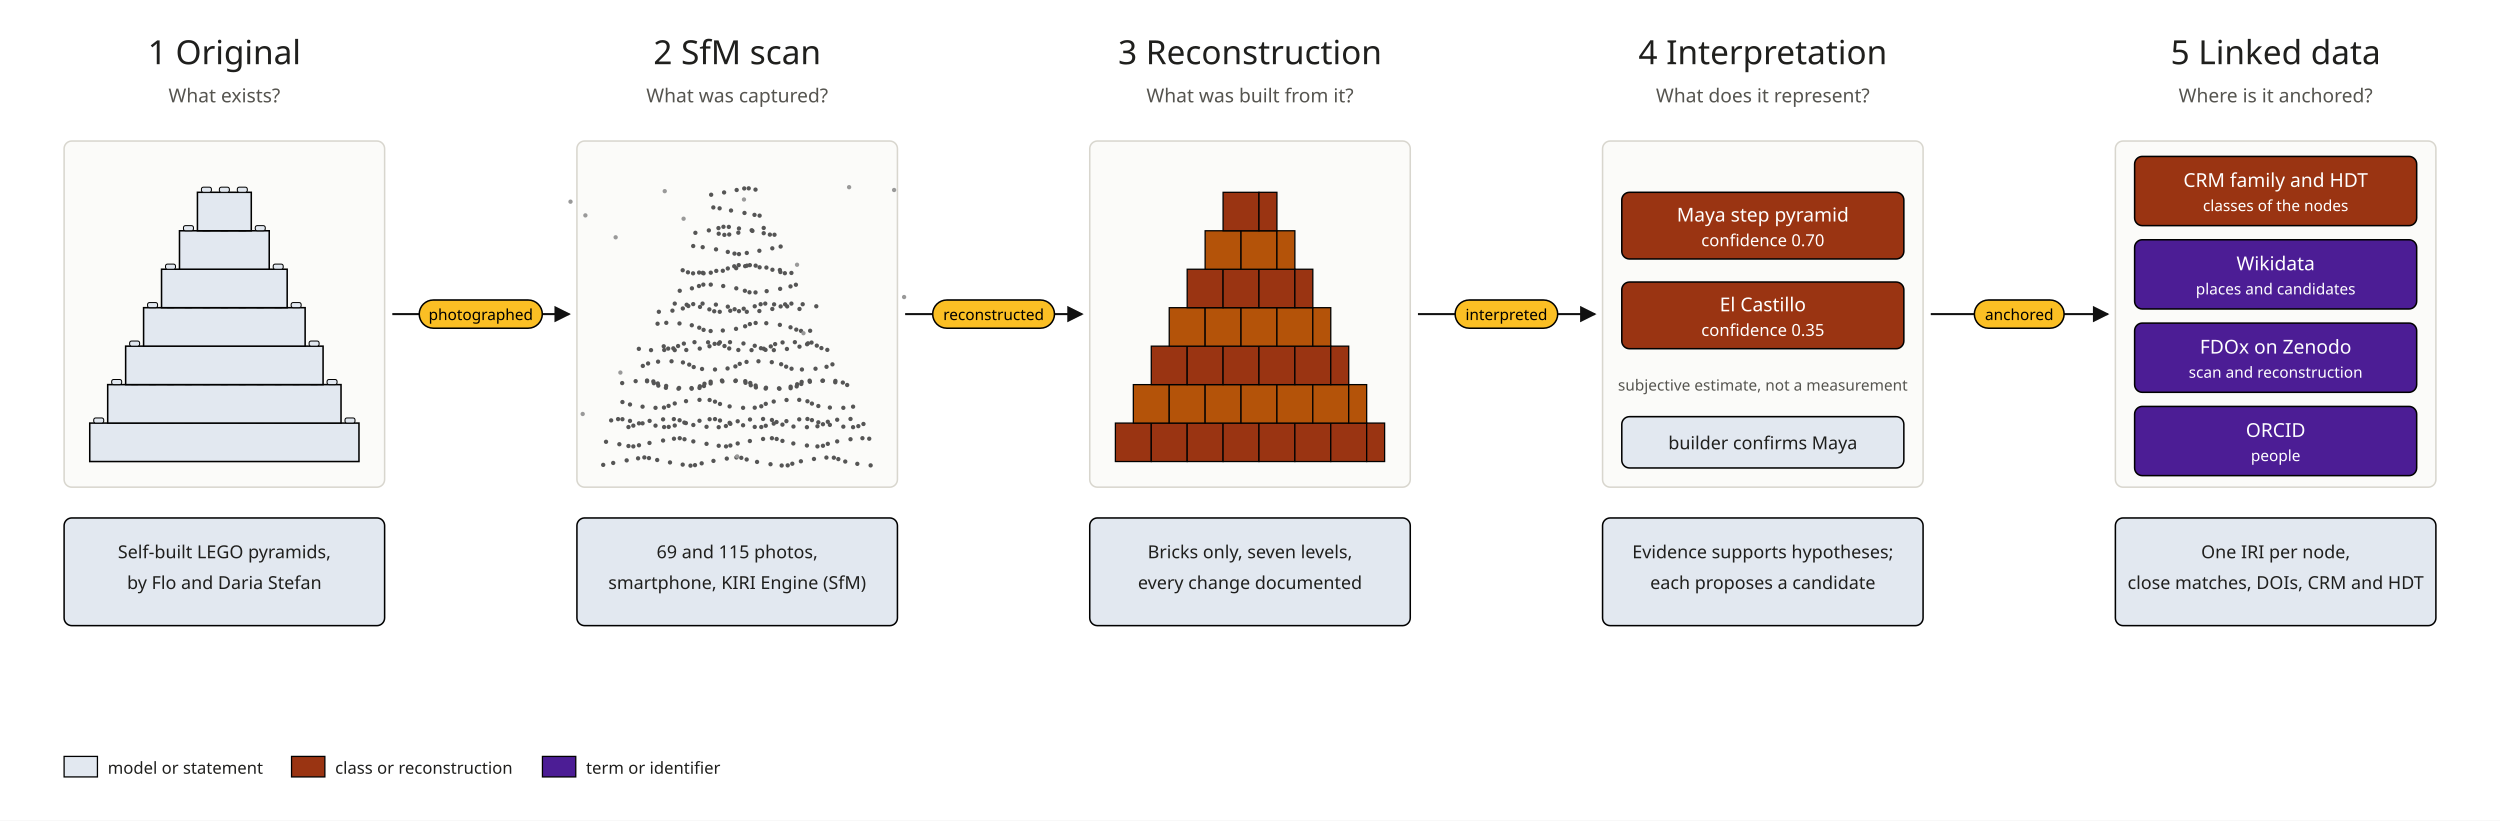
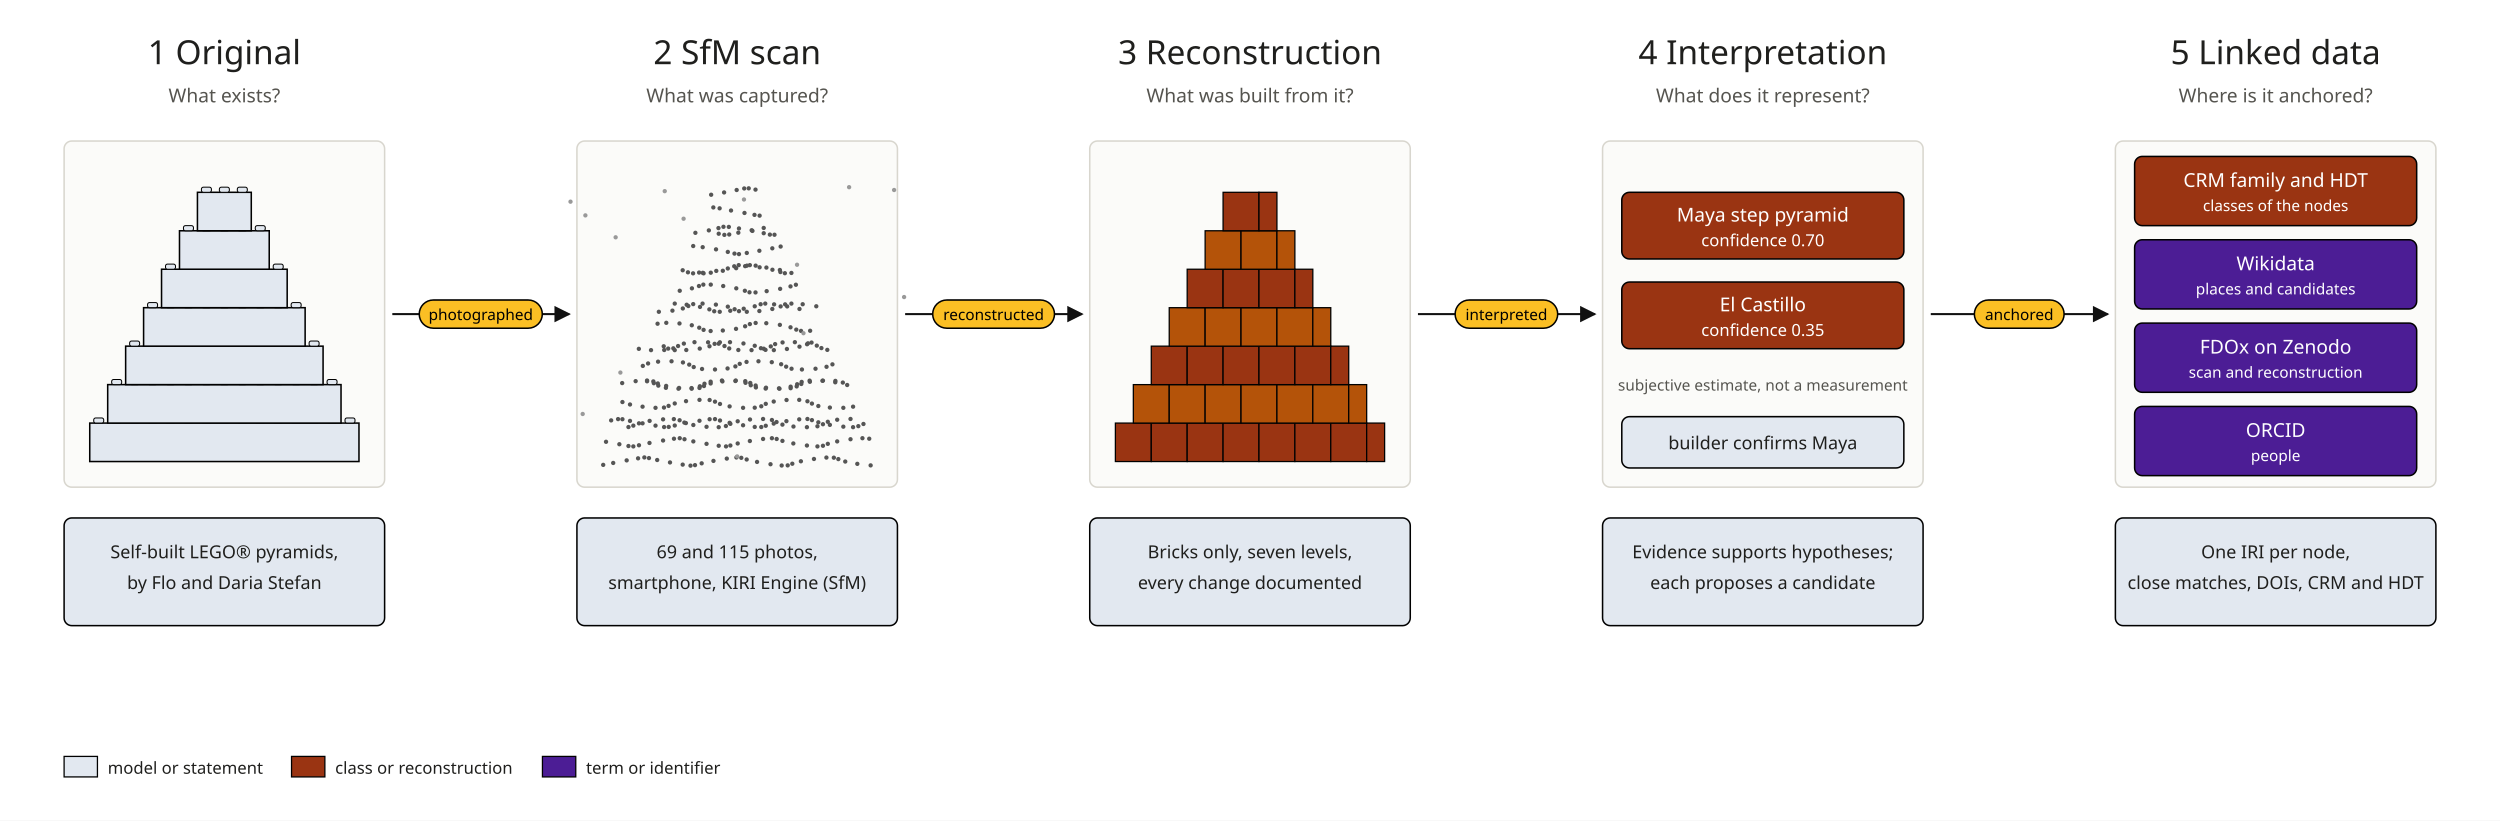
<svg xmlns="http://www.w3.org/2000/svg" width="1950" height="640" viewBox="0 0 1950 640" font-family="Fira Sans">
  <rect width="1950" height="640" fill="#ffffff" />
  <defs>
    <marker id="a" viewBox="0 0 10 10" refX="9" refY="5" markerWidth="8" markerHeight="8" orient="auto">
      <path d="M0 0L10 5L0 10Z" fill="#111" />
    </marker>
    <marker id="d" viewBox="0 0 10 10" refX="5" refY="5" markerWidth="6" markerHeight="6">
      <circle cx="5" cy="5" r="4" fill="#111" />
    </marker>
  </defs>
  <text x="175.0" y="40.0" text-anchor="middle" dominant-baseline="central" font-size="26" font-weight="500" fill="#1f1f1d">1 Original</text>
  <text x="175.0" y="74.0" text-anchor="middle" dominant-baseline="central" font-size="15" fill="#55544f">What exists?</text>
  <text x="575.0" y="40.0" text-anchor="middle" dominant-baseline="central" font-size="26" font-weight="500" fill="#1f1f1d">2 SfM scan</text>
  <text x="575.0" y="74.0" text-anchor="middle" dominant-baseline="central" font-size="15" fill="#55544f">What was captured?</text>
  <text x="975.0" y="40.0" text-anchor="middle" dominant-baseline="central" font-size="26" font-weight="500" fill="#1f1f1d">3 Reconstruction</text>
  <text x="975.0" y="74.0" text-anchor="middle" dominant-baseline="central" font-size="15" fill="#55544f">What was built from it?</text>
  <text x="1375.0" y="40.0" text-anchor="middle" dominant-baseline="central" font-size="26" font-weight="500" fill="#1f1f1d">4 Interpretation</text>
  <text x="1375.0" y="74.0" text-anchor="middle" dominant-baseline="central" font-size="15" fill="#55544f">What does it represent?</text>
  <text x="1775.0" y="40.0" text-anchor="middle" dominant-baseline="central" font-size="26" font-weight="500" fill="#1f1f1d">5 Linked data</text>
  <text x="1775.0" y="74.0" text-anchor="middle" dominant-baseline="central" font-size="15" fill="#55544f">Where is it anchored?</text>
  <rect x="50.0" y="110.0" width="250.0" height="270.0" rx="6" fill="#fbfbf9" stroke="#d8d6ce" stroke-width="1.2" />
  <rect x="450.0" y="110.0" width="250.0" height="270.0" rx="6" fill="#fbfbf9" stroke="#d8d6ce" stroke-width="1.2" />
  <rect x="850.0" y="110.0" width="250.0" height="270.0" rx="6" fill="#fbfbf9" stroke="#d8d6ce" stroke-width="1.2" />
  <rect x="1250.0" y="110.0" width="250.0" height="270.0" rx="6" fill="#fbfbf9" stroke="#d8d6ce" stroke-width="1.2" />
  <rect x="1650.0" y="110.0" width="250.0" height="270.0" rx="6" fill="#fbfbf9" stroke="#d8d6ce" stroke-width="1.2" />
  <rect x="70.0" y="330.0" width="210.0" height="30.0" fill="#e2e8f0" stroke="#000" stroke-width="1.2" />
  <rect x="73.1" y="326.0" width="7.8" height="4" rx="1.5" fill="#e2e8f0" stroke="#000" stroke-width="0.8" />
  <rect x="87.1" y="326.0" width="7.8" height="4" rx="1.5" fill="#e2e8f0" stroke="#000" stroke-width="0.8" />
  <rect x="101.1" y="326.0" width="7.8" height="4" rx="1.5" fill="#e2e8f0" stroke="#000" stroke-width="0.8" />
  <rect x="115.1" y="326.0" width="7.8" height="4" rx="1.5" fill="#e2e8f0" stroke="#000" stroke-width="0.8" />
  <rect x="129.1" y="326.0" width="7.8" height="4" rx="1.5" fill="#e2e8f0" stroke="#000" stroke-width="0.8" />
  <rect x="143.1" y="326.0" width="7.8" height="4" rx="1.5" fill="#e2e8f0" stroke="#000" stroke-width="0.8" />
  <rect x="157.1" y="326.0" width="7.8" height="4" rx="1.5" fill="#e2e8f0" stroke="#000" stroke-width="0.8" />
  <rect x="171.1" y="326.0" width="7.8" height="4" rx="1.5" fill="#e2e8f0" stroke="#000" stroke-width="0.8" />
  <rect x="185.1" y="326.0" width="7.8" height="4" rx="1.5" fill="#e2e8f0" stroke="#000" stroke-width="0.8" />
  <rect x="199.1" y="326.0" width="7.8" height="4" rx="1.5" fill="#e2e8f0" stroke="#000" stroke-width="0.8" />
  <rect x="213.1" y="326.0" width="7.8" height="4" rx="1.5" fill="#e2e8f0" stroke="#000" stroke-width="0.8" />
  <rect x="227.1" y="326.0" width="7.8" height="4" rx="1.5" fill="#e2e8f0" stroke="#000" stroke-width="0.8" />
  <rect x="241.1" y="326.0" width="7.8" height="4" rx="1.5" fill="#e2e8f0" stroke="#000" stroke-width="0.8" />
  <rect x="255.1" y="326.0" width="7.8" height="4" rx="1.5" fill="#e2e8f0" stroke="#000" stroke-width="0.8" />
  <rect x="269.1" y="326.0" width="7.8" height="4" rx="1.5" fill="#e2e8f0" stroke="#000" stroke-width="0.8" />
  <rect x="84.0" y="300.0" width="182.0" height="30.0" fill="#e2e8f0" stroke="#000" stroke-width="1.2" />
  <rect x="87.1" y="296.0" width="7.8" height="4" rx="1.5" fill="#e2e8f0" stroke="#000" stroke-width="0.8" />
  <rect x="101.1" y="296.0" width="7.8" height="4" rx="1.5" fill="#e2e8f0" stroke="#000" stroke-width="0.8" />
  <rect x="115.1" y="296.0" width="7.8" height="4" rx="1.5" fill="#e2e8f0" stroke="#000" stroke-width="0.8" />
  <rect x="129.1" y="296.0" width="7.8" height="4" rx="1.5" fill="#e2e8f0" stroke="#000" stroke-width="0.8" />
  <rect x="143.1" y="296.0" width="7.8" height="4" rx="1.5" fill="#e2e8f0" stroke="#000" stroke-width="0.8" />
  <rect x="157.1" y="296.0" width="7.8" height="4" rx="1.5" fill="#e2e8f0" stroke="#000" stroke-width="0.8" />
  <rect x="171.1" y="296.0" width="7.8" height="4" rx="1.5" fill="#e2e8f0" stroke="#000" stroke-width="0.8" />
  <rect x="185.1" y="296.0" width="7.8" height="4" rx="1.5" fill="#e2e8f0" stroke="#000" stroke-width="0.8" />
  <rect x="199.1" y="296.0" width="7.8" height="4" rx="1.5" fill="#e2e8f0" stroke="#000" stroke-width="0.8" />
  <rect x="213.1" y="296.0" width="7.8" height="4" rx="1.5" fill="#e2e8f0" stroke="#000" stroke-width="0.8" />
  <rect x="227.1" y="296.0" width="7.8" height="4" rx="1.5" fill="#e2e8f0" stroke="#000" stroke-width="0.8" />
  <rect x="241.1" y="296.0" width="7.8" height="4" rx="1.5" fill="#e2e8f0" stroke="#000" stroke-width="0.8" />
  <rect x="255.1" y="296.0" width="7.8" height="4" rx="1.5" fill="#e2e8f0" stroke="#000" stroke-width="0.8" />
  <rect x="98.0" y="270.0" width="154.0" height="30.0" fill="#e2e8f0" stroke="#000" stroke-width="1.2" />
  <rect x="101.1" y="266.0" width="7.8" height="4" rx="1.5" fill="#e2e8f0" stroke="#000" stroke-width="0.8" />
  <rect x="115.1" y="266.0" width="7.8" height="4" rx="1.5" fill="#e2e8f0" stroke="#000" stroke-width="0.8" />
  <rect x="129.1" y="266.0" width="7.8" height="4" rx="1.5" fill="#e2e8f0" stroke="#000" stroke-width="0.8" />
  <rect x="143.1" y="266.0" width="7.8" height="4" rx="1.5" fill="#e2e8f0" stroke="#000" stroke-width="0.8" />
  <rect x="157.1" y="266.0" width="7.8" height="4" rx="1.5" fill="#e2e8f0" stroke="#000" stroke-width="0.8" />
  <rect x="171.1" y="266.0" width="7.8" height="4" rx="1.5" fill="#e2e8f0" stroke="#000" stroke-width="0.8" />
  <rect x="185.1" y="266.0" width="7.8" height="4" rx="1.5" fill="#e2e8f0" stroke="#000" stroke-width="0.8" />
  <rect x="199.1" y="266.0" width="7.8" height="4" rx="1.5" fill="#e2e8f0" stroke="#000" stroke-width="0.8" />
  <rect x="213.1" y="266.0" width="7.8" height="4" rx="1.5" fill="#e2e8f0" stroke="#000" stroke-width="0.8" />
  <rect x="227.1" y="266.0" width="7.8" height="4" rx="1.5" fill="#e2e8f0" stroke="#000" stroke-width="0.8" />
  <rect x="241.1" y="266.0" width="7.8" height="4" rx="1.5" fill="#e2e8f0" stroke="#000" stroke-width="0.8" />
  <rect x="112.0" y="240.0" width="126.0" height="30.0" fill="#e2e8f0" stroke="#000" stroke-width="1.2" />
  <rect x="115.1" y="236.0" width="7.8" height="4" rx="1.5" fill="#e2e8f0" stroke="#000" stroke-width="0.8" />
  <rect x="129.1" y="236.0" width="7.8" height="4" rx="1.5" fill="#e2e8f0" stroke="#000" stroke-width="0.8" />
  <rect x="143.1" y="236.0" width="7.8" height="4" rx="1.5" fill="#e2e8f0" stroke="#000" stroke-width="0.8" />
  <rect x="157.1" y="236.0" width="7.8" height="4" rx="1.5" fill="#e2e8f0" stroke="#000" stroke-width="0.8" />
  <rect x="171.1" y="236.0" width="7.8" height="4" rx="1.5" fill="#e2e8f0" stroke="#000" stroke-width="0.8" />
  <rect x="185.1" y="236.0" width="7.8" height="4" rx="1.5" fill="#e2e8f0" stroke="#000" stroke-width="0.8" />
  <rect x="199.1" y="236.0" width="7.8" height="4" rx="1.5" fill="#e2e8f0" stroke="#000" stroke-width="0.8" />
  <rect x="213.1" y="236.0" width="7.8" height="4" rx="1.5" fill="#e2e8f0" stroke="#000" stroke-width="0.8" />
  <rect x="227.1" y="236.0" width="7.8" height="4" rx="1.5" fill="#e2e8f0" stroke="#000" stroke-width="0.8" />
  <rect x="126.0" y="210.0" width="98.0" height="30.0" fill="#e2e8f0" stroke="#000" stroke-width="1.2" />
  <rect x="129.1" y="206.0" width="7.8" height="4" rx="1.5" fill="#e2e8f0" stroke="#000" stroke-width="0.8" />
  <rect x="143.1" y="206.0" width="7.8" height="4" rx="1.5" fill="#e2e8f0" stroke="#000" stroke-width="0.8" />
  <rect x="157.1" y="206.0" width="7.8" height="4" rx="1.5" fill="#e2e8f0" stroke="#000" stroke-width="0.8" />
  <rect x="171.1" y="206.0" width="7.8" height="4" rx="1.5" fill="#e2e8f0" stroke="#000" stroke-width="0.8" />
  <rect x="185.1" y="206.0" width="7.8" height="4" rx="1.5" fill="#e2e8f0" stroke="#000" stroke-width="0.8" />
  <rect x="199.1" y="206.0" width="7.8" height="4" rx="1.5" fill="#e2e8f0" stroke="#000" stroke-width="0.8" />
  <rect x="213.1" y="206.0" width="7.8" height="4" rx="1.5" fill="#e2e8f0" stroke="#000" stroke-width="0.8" />
  <rect x="140.0" y="180.0" width="70.0" height="30.0" fill="#e2e8f0" stroke="#000" stroke-width="1.2" />
  <rect x="143.1" y="176.0" width="7.8" height="4" rx="1.5" fill="#e2e8f0" stroke="#000" stroke-width="0.8" />
  <rect x="157.1" y="176.0" width="7.8" height="4" rx="1.5" fill="#e2e8f0" stroke="#000" stroke-width="0.8" />
  <rect x="171.1" y="176.0" width="7.8" height="4" rx="1.5" fill="#e2e8f0" stroke="#000" stroke-width="0.8" />
  <rect x="185.1" y="176.0" width="7.8" height="4" rx="1.5" fill="#e2e8f0" stroke="#000" stroke-width="0.8" />
  <rect x="199.1" y="176.0" width="7.8" height="4" rx="1.5" fill="#e2e8f0" stroke="#000" stroke-width="0.8" />
  <rect x="154.0" y="150.0" width="42.0" height="30.0" fill="#e2e8f0" stroke="#000" stroke-width="1.2" />
  <rect x="157.1" y="146.0" width="7.8" height="4" rx="1.5" fill="#e2e8f0" stroke="#000" stroke-width="0.8" />
  <rect x="171.1" y="146.0" width="7.8" height="4" rx="1.5" fill="#e2e8f0" stroke="#000" stroke-width="0.8" />
  <rect x="185.1" y="146.0" width="7.8" height="4" rx="1.5" fill="#e2e8f0" stroke="#000" stroke-width="0.8" />
  <circle cx="476.7" cy="327.9" r="1.7" fill="#555" />
  <circle cx="472.7" cy="344.6" r="1.7" fill="#555" />
  <circle cx="470.5" cy="362.6" r="1.7" fill="#555" />
  <circle cx="482.1" cy="326.9" r="1.7" fill="#555" />
  <circle cx="483.1" cy="346.5" r="1.7" fill="#555" />
  <circle cx="478.3" cy="361.1" r="1.7" fill="#555" />
  <circle cx="485.5" cy="327.0" r="1.7" fill="#555" />
  <circle cx="490.2" cy="347.9" r="1.7" fill="#555" />
  <circle cx="488.8" cy="359.1" r="1.7" fill="#555" />
  <circle cx="491.4" cy="328.3" r="1.7" fill="#555" />
  <circle cx="494.0" cy="348.2" r="1.7" fill="#555" />
  <circle cx="497.7" cy="357.5" r="1.7" fill="#555" />
  <circle cx="501.2" cy="330.2" r="1.7" fill="#555" />
  <circle cx="498.4" cy="347.3" r="1.7" fill="#555" />
  <circle cx="502.6" cy="356.8" r="1.7" fill="#555" />
  <circle cx="511.3" cy="332.0" r="1.7" fill="#555" />
  <circle cx="506.6" cy="345.5" r="1.7" fill="#555" />
  <circle cx="506.2" cy="357.3" r="1.7" fill="#555" />
  <circle cx="518.0" cy="333.1" r="1.7" fill="#555" />
  <circle cx="517.2" cy="343.6" r="1.7" fill="#555" />
  <circle cx="512.6" cy="358.8" r="1.7" fill="#555" />
  <circle cx="521.6" cy="333.0" r="1.7" fill="#555" />
  <circle cx="525.7" cy="342.2" r="1.7" fill="#555" />
  <circle cx="522.6" cy="360.7" r="1.7" fill="#555" />
  <circle cx="526.3" cy="331.9" r="1.7" fill="#555" />
  <circle cx="530.2" cy="341.8" r="1.7" fill="#555" />
  <circle cx="532.5" cy="362.4" r="1.7" fill="#555" />
  <circle cx="535.0" cy="330.0" r="1.7" fill="#555" />
  <circle cx="533.9" cy="342.6" r="1.7" fill="#555" />
  <circle cx="538.6" cy="363.2" r="1.7" fill="#555" />
  <circle cx="545.6" cy="328.2" r="1.7" fill="#555" />
  <circle cx="540.8" cy="344.3" r="1.7" fill="#555" />
  <circle cx="542.1" cy="362.8" r="1.7" fill="#555" />
  <circle cx="553.5" cy="327.0" r="1.7" fill="#555" />
  <circle cx="551.1" cy="346.2" r="1.7" fill="#555" />
  <circle cx="547.3" cy="361.4" r="1.7" fill="#555" />
  <circle cx="557.7" cy="326.9" r="1.7" fill="#555" />
  <circle cx="560.6" cy="347.7" r="1.7" fill="#555" />
  <circle cx="556.5" cy="359.5" r="1.7" fill="#555" />
  <circle cx="561.6" cy="328.0" r="1.7" fill="#555" />
  <circle cx="566.3" cy="348.2" r="1.7" fill="#555" />
  <circle cx="566.9" cy="357.7" r="1.7" fill="#555" />
  <circle cx="569.1" cy="329.8" r="1.7" fill="#555" />
  <circle cx="569.7" cy="347.5" r="1.7" fill="#555" />
  <circle cx="574.4" cy="356.8" r="1.7" fill="#555" />
  <circle cx="579.6" cy="331.7" r="1.7" fill="#555" />
  <circle cx="575.4" cy="345.9" r="1.7" fill="#555" />
  <circle cx="578.2" cy="357.1" r="1.7" fill="#555" />
  <circle cx="588.7" cy="333.0" r="1.7" fill="#555" />
  <circle cx="584.9" cy="344.0" r="1.7" fill="#555" />
  <circle cx="582.4" cy="358.4" r="1.7" fill="#555" />
  <circle cx="593.8" cy="333.1" r="1.7" fill="#555" />
  <circle cx="595.2" cy="342.4" r="1.7" fill="#555" />
  <circle cx="590.5" cy="360.3" r="1.7" fill="#555" />
  <circle cx="597.3" cy="332.1" r="1.7" fill="#555" />
  <circle cx="602.1" cy="341.8" r="1.7" fill="#555" />
  <circle cx="601.0" cy="362.1" r="1.7" fill="#555" />
  <circle cx="603.5" cy="330.4" r="1.7" fill="#555" />
  <circle cx="605.8" cy="342.4" r="1.7" fill="#555" />
  <circle cx="609.7" cy="363.1" r="1.7" fill="#555" />
  <circle cx="613.4" cy="328.5" r="1.7" fill="#555" />
  <circle cx="610.3" cy="343.9" r="1.7" fill="#555" />
  <circle cx="614.4" cy="363.0" r="1.7" fill="#555" />
  <circle cx="623.4" cy="327.1" r="1.7" fill="#555" />
  <circle cx="618.8" cy="345.9" r="1.7" fill="#555" />
  <circle cx="618.0" cy="361.7" r="1.7" fill="#555" />
  <circle cx="629.8" cy="326.8" r="1.7" fill="#555" />
  <circle cx="629.4" cy="347.5" r="1.7" fill="#555" />
  <circle cx="624.7" cy="359.8" r="1.7" fill="#555" />
  <circle cx="633.3" cy="327.7" r="1.7" fill="#555" />
  <circle cx="637.6" cy="348.2" r="1.7" fill="#555" />
  <circle cx="634.9" cy="358.0" r="1.7" fill="#555" />
  <circle cx="638.3" cy="329.4" r="1.7" fill="#555" />
  <circle cx="641.9" cy="347.7" r="1.7" fill="#555" />
  <circle cx="644.6" cy="356.9" r="1.7" fill="#555" />
  <circle cx="647.3" cy="331.4" r="1.7" fill="#555" />
  <circle cx="645.7" cy="346.2" r="1.7" fill="#555" />
  <circle cx="650.4" cy="357.0" r="1.7" fill="#555" />
  <circle cx="657.8" cy="332.8" r="1.7" fill="#555" />
  <circle cx="653.0" cy="344.3" r="1.7" fill="#555" />
  <circle cx="653.9" cy="358.1" r="1.7" fill="#555" />
  <circle cx="665.4" cy="333.2" r="1.7" fill="#555" />
  <circle cx="663.4" cy="342.6" r="1.7" fill="#555" />
  <circle cx="659.3" cy="360.0" r="1.7" fill="#555" />
  <circle cx="669.5" cy="332.4" r="1.7" fill="#555" />
  <circle cx="672.7" cy="341.8" r="1.7" fill="#555" />
  <circle cx="668.7" cy="361.8" r="1.7" fill="#555" />
  <circle cx="673.5" cy="330.7" r="1.7" fill="#555" />
  <circle cx="678.0" cy="342.2" r="1.7" fill="#555" />
  <circle cx="679.1" cy="363.0" r="1.7" fill="#555" />
  <circle cx="485.3" cy="298.8" r="1.7" fill="#555" />
  <circle cx="485.5" cy="313.6" r="1.7" fill="#555" />
  <circle cx="490.2" cy="333.1" r="1.7" fill="#555" />
  <circle cx="495.8" cy="297.3" r="1.7" fill="#555" />
  <circle cx="491.4" cy="315.5" r="1.7" fill="#555" />
  <circle cx="494.0" cy="332.0" r="1.7" fill="#555" />
  <circle cx="504.7" cy="296.8" r="1.7" fill="#555" />
  <circle cx="501.2" cy="317.2" r="1.7" fill="#555" />
  <circle cx="498.4" cy="330.2" r="1.7" fill="#555" />
  <circle cx="509.6" cy="297.5" r="1.7" fill="#555" />
  <circle cx="511.3" cy="318.1" r="1.7" fill="#555" />
  <circle cx="506.7" cy="328.3" r="1.7" fill="#555" />
  <circle cx="513.1" cy="299.1" r="1.7" fill="#555" />
  <circle cx="517.9" cy="317.9" r="1.7" fill="#555" />
  <circle cx="517.2" cy="327.1" r="1.7" fill="#555" />
  <circle cx="519.6" cy="301.0" r="1.7" fill="#555" />
  <circle cx="521.5" cy="316.6" r="1.7" fill="#555" />
  <circle cx="525.6" cy="326.9" r="1.7" fill="#555" />
  <circle cx="529.7" cy="302.6" r="1.7" fill="#555" />
  <circle cx="526.3" cy="314.7" r="1.7" fill="#555" />
  <circle cx="530.1" cy="327.8" r="1.7" fill="#555" />
  <circle cx="539.5" cy="303.2" r="1.7" fill="#555" />
  <circle cx="535.1" cy="312.9" r="1.7" fill="#555" />
  <circle cx="533.8" cy="329.6" r="1.7" fill="#555" />
  <circle cx="545.6" cy="302.6" r="1.7" fill="#555" />
  <circle cx="545.6" cy="311.9" r="1.7" fill="#555" />
  <circle cx="540.8" cy="331.5" r="1.7" fill="#555" />
  <circle cx="549.1" cy="301.1" r="1.7" fill="#555" />
  <circle cx="553.5" cy="312.0" r="1.7" fill="#555" />
  <circle cx="551.1" cy="332.9" r="1.7" fill="#555" />
  <circle cx="554.3" cy="299.1" r="1.7" fill="#555" />
  <circle cx="557.7" cy="313.3" r="1.7" fill="#555" />
  <circle cx="560.6" cy="333.2" r="1.7" fill="#555" />
  <circle cx="563.5" cy="297.5" r="1.7" fill="#555" />
  <circle cx="561.6" cy="315.1" r="1.7" fill="#555" />
  <circle cx="566.2" cy="332.3" r="1.7" fill="#555" />
  <circle cx="573.9" cy="296.8" r="1.7" fill="#555" />
  <circle cx="569.1" cy="317.0" r="1.7" fill="#555" />
  <circle cx="569.7" cy="330.6" r="1.7" fill="#555" />
  <circle cx="581.3" cy="297.3" r="1.7" fill="#555" />
  <circle cx="579.6" cy="318.1" r="1.7" fill="#555" />
  <circle cx="575.4" cy="328.6" r="1.7" fill="#555" />
  <circle cx="585.2" cy="298.7" r="1.7" fill="#555" />
  <circle cx="588.7" cy="318.0" r="1.7" fill="#555" />
  <circle cx="585.0" cy="327.2" r="1.7" fill="#555" />
  <circle cx="589.4" cy="300.7" r="1.7" fill="#555" />
  <circle cx="593.8" cy="316.9" r="1.7" fill="#555" />
  <circle cx="595.2" cy="326.8" r="1.7" fill="#555" />
  <circle cx="597.5" cy="302.4" r="1.7" fill="#555" />
  <circle cx="597.3" cy="315.0" r="1.7" fill="#555" />
  <circle cx="602.1" cy="327.6" r="1.7" fill="#555" />
  <circle cx="608.0" cy="303.2" r="1.7" fill="#555" />
  <circle cx="603.5" cy="313.2" r="1.7" fill="#555" />
  <circle cx="605.7" cy="329.2" r="1.7" fill="#555" />
  <circle cx="616.7" cy="302.8" r="1.7" fill="#555" />
  <circle cx="613.5" cy="312.0" r="1.7" fill="#555" />
  <circle cx="610.3" cy="331.2" r="1.7" fill="#555" />
  <circle cx="621.4" cy="301.4" r="1.7" fill="#555" />
  <circle cx="623.4" cy="311.9" r="1.7" fill="#555" />
  <circle cx="618.9" cy="332.7" r="1.7" fill="#555" />
  <circle cx="625.0" cy="299.5" r="1.7" fill="#555" />
  <circle cx="629.8" cy="313.0" r="1.7" fill="#555" />
  <circle cx="629.4" cy="333.2" r="1.7" fill="#555" />
  <circle cx="631.7" cy="297.8" r="1.7" fill="#555" />
  <circle cx="633.3" cy="314.8" r="1.7" fill="#555" />
  <circle cx="637.6" cy="332.5" r="1.7" fill="#555" />
  <circle cx="641.9" cy="296.9" r="1.7" fill="#555" />
  <circle cx="638.3" cy="316.7" r="1.7" fill="#555" />
  <circle cx="641.9" cy="330.9" r="1.7" fill="#555" />
  <circle cx="651.6" cy="297.1" r="1.7" fill="#555" />
  <circle cx="647.3" cy="317.9" r="1.7" fill="#555" />
  <circle cx="645.7" cy="329.0" r="1.7" fill="#555" />
  <circle cx="657.4" cy="298.4" r="1.7" fill="#555" />
  <circle cx="657.8" cy="318.1" r="1.7" fill="#555" />
  <circle cx="653.0" cy="327.4" r="1.7" fill="#555" />
  <circle cx="660.8" cy="300.3" r="1.7" fill="#555" />
  <circle cx="665.4" cy="317.2" r="1.7" fill="#555" />
  <circle cx="663.4" cy="326.8" r="1.7" fill="#555" />
  <circle cx="498.3" cy="272.1" r="1.7" fill="#555" />
  <circle cx="501.4" cy="285.4" r="1.7" fill="#555" />
  <circle cx="504.7" cy="297.4" r="1.7" fill="#555" />
  <circle cx="507.8" cy="273.1" r="1.7" fill="#555" />
  <circle cx="505.5" cy="283.5" r="1.7" fill="#555" />
  <circle cx="510.0" cy="298.9" r="1.7" fill="#555" />
  <circle cx="518.1" cy="273.0" r="1.7" fill="#555" />
  <circle cx="513.3" cy="282.1" r="1.7" fill="#555" />
  <circle cx="513.5" cy="300.8" r="1.7" fill="#555" />
  <circle cx="525.2" cy="271.7" r="1.7" fill="#555" />
  <circle cx="523.8" cy="281.8" r="1.7" fill="#555" />
  <circle cx="519.4" cy="302.5" r="1.7" fill="#555" />
  <circle cx="528.9" cy="269.9" r="1.7" fill="#555" />
  <circle cx="532.7" cy="282.7" r="1.7" fill="#555" />
  <circle cx="529.2" cy="303.2" r="1.7" fill="#555" />
  <circle cx="533.4" cy="268.0" r="1.7" fill="#555" />
  <circle cx="537.6" cy="284.4" r="1.7" fill="#555" />
  <circle cx="539.4" cy="302.7" r="1.7" fill="#555" />
  <circle cx="541.7" cy="266.9" r="1.7" fill="#555" />
  <circle cx="541.1" cy="286.3" r="1.7" fill="#555" />
  <circle cx="545.9" cy="301.3" r="1.7" fill="#555" />
  <circle cx="552.3" cy="267.0" r="1.7" fill="#555" />
  <circle cx="547.6" cy="287.8" r="1.7" fill="#555" />
  <circle cx="549.5" cy="299.3" r="1.7" fill="#555" />
  <circle cx="560.6" cy="268.1" r="1.7" fill="#555" />
  <circle cx="557.7" cy="288.2" r="1.7" fill="#555" />
  <circle cx="554.3" cy="297.7" r="1.7" fill="#555" />
  <circle cx="565.1" cy="269.9" r="1.7" fill="#555" />
  <circle cx="567.5" cy="287.4" r="1.7" fill="#555" />
  <circle cx="563.1" cy="296.8" r="1.7" fill="#555" />
  <circle cx="568.8" cy="271.8" r="1.7" fill="#555" />
  <circle cx="573.6" cy="285.8" r="1.7" fill="#555" />
  <circle cx="573.6" cy="297.2" r="1.7" fill="#555" />
  <circle cx="575.9" cy="273.0" r="1.7" fill="#555" />
  <circle cx="577.0" cy="283.8" r="1.7" fill="#555" />
  <circle cx="581.5" cy="298.6" r="1.7" fill="#555" />
  <circle cx="586.2" cy="273.1" r="1.7" fill="#555" />
  <circle cx="582.3" cy="282.3" r="1.7" fill="#555" />
  <circle cx="585.6" cy="300.5" r="1.7" fill="#555" />
  <circle cx="595.7" cy="272.0" r="1.7" fill="#555" />
  <circle cx="591.6" cy="281.8" r="1.7" fill="#555" />
  <circle cx="589.6" cy="302.2" r="1.7" fill="#555" />
  <circle cx="601.2" cy="270.2" r="1.7" fill="#555" />
  <circle cx="602.0" cy="282.5" r="1.7" fill="#555" />
  <circle cx="597.2" cy="303.1" r="1.7" fill="#555" />
  <circle cx="604.6" cy="268.4" r="1.7" fill="#555" />
  <circle cx="609.3" cy="284.1" r="1.7" fill="#555" />
  <circle cx="607.6" cy="302.9" r="1.7" fill="#555" />
  <circle cx="610.4" cy="267.1" r="1.7" fill="#555" />
  <circle cx="613.2" cy="286.0" r="1.7" fill="#555" />
  <circle cx="616.7" cy="301.6" r="1.7" fill="#555" />
  <circle cx="620.0" cy="266.9" r="1.7" fill="#555" />
  <circle cx="617.4" cy="287.6" r="1.7" fill="#555" />
  <circle cx="621.8" cy="299.7" r="1.7" fill="#555" />
  <circle cx="630.2" cy="267.8" r="1.7" fill="#555" />
  <circle cx="625.5" cy="288.2" r="1.7" fill="#555" />
  <circle cx="625.3" cy="297.9" r="1.7" fill="#555" />
  <circle cx="637.1" cy="269.6" r="1.7" fill="#555" />
  <circle cx="636.1" cy="287.6" r="1.7" fill="#555" />
  <circle cx="631.5" cy="296.9" r="1.7" fill="#555" />
  <circle cx="640.7" cy="271.5" r="1.7" fill="#555" />
  <circle cx="644.7" cy="286.1" r="1.7" fill="#555" />
  <circle cx="641.5" cy="297.0" r="1.7" fill="#555" />
  <circle cx="645.3" cy="272.9" r="1.7" fill="#555" />
  <circle cx="649.3" cy="284.2" r="1.7" fill="#555" />
  <circle cx="651.5" cy="298.2" r="1.7" fill="#555" />
  <circle cx="513.9" cy="243.2" r="1.7" fill="#555" />
  <circle cx="512.9" cy="252.5" r="1.7" fill="#555" />
  <circle cx="517.7" cy="270.1" r="1.7" fill="#555" />
  <circle cx="524.5" cy="242.3" r="1.7" fill="#555" />
  <circle cx="519.7" cy="251.8" r="1.7" fill="#555" />
  <circle cx="521.2" cy="271.9" r="1.7" fill="#555" />
  <circle cx="532.6" cy="240.6" r="1.7" fill="#555" />
  <circle cx="530.0" cy="252.3" r="1.7" fill="#555" />
  <circle cx="526.3" cy="273.1" r="1.7" fill="#555" />
  <circle cx="536.9" cy="238.7" r="1.7" fill="#555" />
  <circle cx="539.6" cy="253.7" r="1.7" fill="#555" />
  <circle cx="535.3" cy="273.0" r="1.7" fill="#555" />
  <circle cx="540.7" cy="237.2" r="1.7" fill="#555" />
  <circle cx="545.4" cy="255.6" r="1.7" fill="#555" />
  <circle cx="545.8" cy="271.9" r="1.7" fill="#555" />
  <circle cx="548.0" cy="236.8" r="1.7" fill="#555" />
  <circle cx="548.8" cy="257.3" r="1.7" fill="#555" />
  <circle cx="553.4" cy="270.1" r="1.7" fill="#555" />
  <circle cx="558.4" cy="237.6" r="1.7" fill="#555" />
  <circle cx="554.3" cy="258.2" r="1.7" fill="#555" />
  <circle cx="557.4" cy="268.2" r="1.7" fill="#555" />
  <circle cx="567.7" cy="239.2" r="1.7" fill="#555" />
  <circle cx="563.8" cy="257.8" r="1.7" fill="#555" />
  <circle cx="561.5" cy="267.0" r="1.7" fill="#555" />
  <circle cx="573.0" cy="241.2" r="1.7" fill="#555" />
  <circle cx="574.1" cy="256.5" r="1.7" fill="#555" />
  <circle cx="569.4" cy="266.9" r="1.7" fill="#555" />
  <circle cx="576.4" cy="242.7" r="1.7" fill="#555" />
  <circle cx="581.2" cy="254.5" r="1.7" fill="#555" />
  <circle cx="579.9" cy="267.9" r="1.7" fill="#555" />
  <circle cx="582.5" cy="243.2" r="1.7" fill="#555" />
  <circle cx="584.9" cy="252.8" r="1.7" fill="#555" />
  <circle cx="588.7" cy="269.7" r="1.7" fill="#555" />
  <circle cx="592.3" cy="242.6" r="1.7" fill="#555" />
  <circle cx="589.4" cy="251.9" r="1.7" fill="#555" />
  <circle cx="593.5" cy="271.6" r="1.7" fill="#555" />
  <circle cx="602.4" cy="241.0" r="1.7" fill="#555" />
  <circle cx="597.7" cy="252.1" r="1.7" fill="#555" />
  <circle cx="597.1" cy="272.9" r="1.7" fill="#555" />
  <circle cx="608.9" cy="239.0" r="1.7" fill="#555" />
  <circle cx="608.3" cy="253.4" r="1.7" fill="#555" />
  <circle cx="603.6" cy="273.1" r="1.7" fill="#555" />
  <circle cx="612.4" cy="237.4" r="1.7" fill="#555" />
  <circle cx="616.6" cy="255.3" r="1.7" fill="#555" />
  <circle cx="613.8" cy="272.2" r="1.7" fill="#555" />
  <circle cx="617.3" cy="236.8" r="1.7" fill="#555" />
  <circle cx="621.1" cy="257.1" r="1.7" fill="#555" />
  <circle cx="623.6" cy="270.4" r="1.7" fill="#555" />
  <circle cx="626.1" cy="237.3" r="1.7" fill="#555" />
  <circle cx="624.8" cy="258.1" r="1.7" fill="#555" />
  <circle cx="629.5" cy="268.5" r="1.7" fill="#555" />
  <circle cx="636.7" cy="238.9" r="1.7" fill="#555" />
  <circle cx="631.9" cy="258.0" r="1.7" fill="#555" />
  <circle cx="633.0" cy="267.2" r="1.7" fill="#555" />
  <circle cx="532.5" cy="210.8" r="1.7" fill="#555" />
  <circle cx="530.2" cy="226.8" r="1.7" fill="#555" />
  <circle cx="526.3" cy="236.8" r="1.7" fill="#555" />
  <circle cx="536.6" cy="212.4" r="1.7" fill="#555" />
  <circle cx="539.7" cy="224.9" r="1.7" fill="#555" />
  <circle cx="535.6" cy="237.7" r="1.7" fill="#555" />
  <circle cx="540.6" cy="213.2" r="1.7" fill="#555" />
  <circle cx="545.2" cy="223.1" r="1.7" fill="#555" />
  <circle cx="546.0" cy="239.4" r="1.7" fill="#555" />
  <circle cx="548.2" cy="212.8" r="1.7" fill="#555" />
  <circle cx="548.6" cy="222.0" r="1.7" fill="#555" />
  <circle cx="553.3" cy="241.3" r="1.7" fill="#555" />
  <circle cx="558.7" cy="211.3" r="1.7" fill="#555" />
  <circle cx="554.4" cy="222.0" r="1.7" fill="#555" />
  <circle cx="557.1" cy="242.8" r="1.7" fill="#555" />
  <circle cx="567.7" cy="209.4" r="1.7" fill="#555" />
  <circle cx="564.1" cy="223.1" r="1.7" fill="#555" />
  <circle cx="561.4" cy="243.2" r="1.7" fill="#555" />
  <circle cx="572.7" cy="207.7" r="1.7" fill="#555" />
  <circle cx="574.3" cy="224.9" r="1.7" fill="#555" />
  <circle cx="569.6" cy="242.4" r="1.7" fill="#555" />
  <circle cx="576.2" cy="206.8" r="1.7" fill="#555" />
  <circle cx="581.0" cy="226.8" r="1.7" fill="#555" />
  <circle cx="580.1" cy="240.8" r="1.7" fill="#555" />
  <circle cx="582.6" cy="207.2" r="1.7" fill="#555" />
  <circle cx="584.6" cy="228.0" r="1.7" fill="#555" />
  <circle cx="588.7" cy="238.9" r="1.7" fill="#555" />
  <circle cx="592.5" cy="208.5" r="1.7" fill="#555" />
  <circle cx="589.3" cy="228.1" r="1.7" fill="#555" />
  <circle cx="593.3" cy="237.3" r="1.7" fill="#555" />
  <circle cx="602.5" cy="210.4" r="1.7" fill="#555" />
  <circle cx="598.0" cy="227.1" r="1.7" fill="#555" />
  <circle cx="596.9" cy="236.8" r="1.7" fill="#555" />
  <circle cx="608.7" cy="212.2" r="1.7" fill="#555" />
  <circle cx="608.5" cy="225.3" r="1.7" fill="#555" />
  <circle cx="603.8" cy="237.4" r="1.7" fill="#555" />
  <circle cx="612.2" cy="213.1" r="1.7" fill="#555" />
  <circle cx="616.6" cy="223.4" r="1.7" fill="#555" />
  <circle cx="614.0" cy="239.0" r="1.7" fill="#555" />
  <circle cx="617.3" cy="212.9" r="1.7" fill="#555" />
  <circle cx="620.8" cy="222.1" r="1.7" fill="#555" />
  <circle cx="623.6" cy="241.0" r="1.7" fill="#555" />
  <circle cx="542.4" cy="181.6" r="1.7" fill="#555" />
  <circle cx="540.7" cy="191.9" r="1.7" fill="#555" />
  <circle cx="545.3" cy="212.6" r="1.7" fill="#555" />
  <circle cx="552.9" cy="179.7" r="1.7" fill="#555" />
  <circle cx="548.1" cy="192.8" r="1.7" fill="#555" />
  <circle cx="548.8" cy="213.2" r="1.7" fill="#555" />
  <circle cx="560.4" cy="177.9" r="1.7" fill="#555" />
  <circle cx="558.5" cy="194.5" r="1.7" fill="#555" />
  <circle cx="554.4" cy="212.7" r="1.7" fill="#555" />
  <circle cx="564.3" cy="176.9" r="1.7" fill="#555" />
  <circle cx="567.7" cy="196.5" r="1.7" fill="#555" />
  <circle cx="563.8" cy="211.2" r="1.7" fill="#555" />
  <circle cx="568.5" cy="177.0" r="1.7" fill="#555" />
  <circle cx="572.9" cy="197.8" r="1.7" fill="#555" />
  <circle cx="574.2" cy="209.2" r="1.7" fill="#555" />
  <circle cx="576.4" cy="178.2" r="1.7" fill="#555" />
  <circle cx="576.4" cy="198.2" r="1.7" fill="#555" />
  <circle cx="581.2" cy="207.6" r="1.7" fill="#555" />
  <circle cx="586.9" cy="180.1" r="1.7" fill="#555" />
  <circle cx="582.5" cy="197.3" r="1.7" fill="#555" />
  <circle cx="584.9" cy="206.8" r="1.7" fill="#555" />
  <circle cx="595.7" cy="181.9" r="1.7" fill="#555" />
  <circle cx="592.3" cy="195.6" r="1.7" fill="#555" />
  <circle cx="589.4" cy="207.2" r="1.7" fill="#555" />
  <circle cx="600.5" cy="183.0" r="1.7" fill="#555" />
  <circle cx="602.4" cy="193.7" r="1.7" fill="#555" />
  <circle cx="597.8" cy="208.7" r="1.7" fill="#555" />
  <circle cx="604.1" cy="183.1" r="1.7" fill="#555" />
  <circle cx="608.9" cy="192.3" r="1.7" fill="#555" />
  <circle cx="608.3" cy="210.6" r="1.7" fill="#555" />
  <circle cx="554.7" cy="151.9" r="1.7" fill="#555" />
  <circle cx="556.4" cy="161.8" r="1.7" fill="#555" />
  <circle cx="560.6" cy="182.3" r="1.7" fill="#555" />
  <circle cx="564.8" cy="150.1" r="1.7" fill="#555" />
  <circle cx="561.3" cy="162.5" r="1.7" fill="#555" />
  <circle cx="565.0" cy="183.2" r="1.7" fill="#555" />
  <circle cx="574.6" cy="148.2" r="1.7" fill="#555" />
  <circle cx="570.2" cy="164.2" r="1.7" fill="#555" />
  <circle cx="568.8" cy="182.9" r="1.7" fill="#555" />
  <circle cx="580.5" cy="147.0" r="1.7" fill="#555" />
  <circle cx="580.7" cy="166.1" r="1.7" fill="#555" />
  <circle cx="575.9" cy="181.5" r="1.7" fill="#555" />
  <circle cx="584.0" cy="146.9" r="1.7" fill="#555" />
  <circle cx="588.5" cy="167.6" r="1.7" fill="#555" />
  <circle cx="586.3" cy="179.6" r="1.7" fill="#555" />
  <circle cx="589.3" cy="147.9" r="1.7" fill="#555" />
  <circle cx="592.5" cy="168.2" r="1.7" fill="#555" />
  <circle cx="595.7" cy="177.8" r="1.7" fill="#555" />
  <circle cx="575.0" cy="356.0" r="1.7" fill="#999" />
  <circle cx="454.5" cy="322.9" r="1.7" fill="#999" />
  <circle cx="483.9" cy="290.6" r="1.7" fill="#999" />
  <circle cx="626.7" cy="259.9" r="1.7" fill="#999" />
  <circle cx="705.2" cy="231.7" r="1.7" fill="#999" />
  <circle cx="621.7" cy="206.5" r="1.7" fill="#999" />
  <circle cx="480.2" cy="185.1" r="1.7" fill="#999" />
  <circle cx="456.6" cy="168.0" r="1.7" fill="#999" />
  <circle cx="580.3" cy="155.6" r="1.7" fill="#999" />
  <circle cx="697.4" cy="148.2" r="1.7" fill="#999" />
  <circle cx="662.3" cy="146.0" r="1.7" fill="#999" />
  <circle cx="518.5" cy="149.1" r="1.7" fill="#999" />
  <circle cx="445.0" cy="157.3" r="1.7" fill="#999" />
  <circle cx="533.2" cy="170.6" r="1.7" fill="#999" />
  <rect x="870.0" y="330.0" width="28.0" height="30.0" fill="#9a3412" stroke="#000" stroke-width="1" />
  <rect x="898.0" y="330.0" width="28.0" height="30.0" fill="#9a3412" stroke="#000" stroke-width="1" />
  <rect x="926.0" y="330.0" width="28.0" height="30.0" fill="#9a3412" stroke="#000" stroke-width="1" />
  <rect x="954.0" y="330.0" width="28.0" height="30.0" fill="#9a3412" stroke="#000" stroke-width="1" />
  <rect x="982.0" y="330.0" width="28.0" height="30.0" fill="#9a3412" stroke="#000" stroke-width="1" />
  <rect x="1010.0" y="330.0" width="28.0" height="30.0" fill="#9a3412" stroke="#000" stroke-width="1" />
  <rect x="1038.0" y="330.0" width="28.0" height="30.0" fill="#9a3412" stroke="#000" stroke-width="1" />
  <rect x="1066.0" y="330.0" width="14.0" height="30.0" fill="#9a3412" stroke="#000" stroke-width="1" />
  <rect x="884.0" y="300.0" width="28.0" height="30.0" fill="#b45309" stroke="#000" stroke-width="1" />
  <rect x="912.0" y="300.0" width="28.0" height="30.0" fill="#b45309" stroke="#000" stroke-width="1" />
  <rect x="940.0" y="300.0" width="28.0" height="30.0" fill="#b45309" stroke="#000" stroke-width="1" />
  <rect x="968.0" y="300.0" width="28.0" height="30.0" fill="#b45309" stroke="#000" stroke-width="1" />
  <rect x="996.0" y="300.0" width="28.0" height="30.0" fill="#b45309" stroke="#000" stroke-width="1" />
  <rect x="1024.0" y="300.0" width="28.0" height="30.0" fill="#b45309" stroke="#000" stroke-width="1" />
  <rect x="1052.0" y="300.0" width="14.0" height="30.0" fill="#b45309" stroke="#000" stroke-width="1" />
  <rect x="898.0" y="270.0" width="28.0" height="30.0" fill="#9a3412" stroke="#000" stroke-width="1" />
  <rect x="926.0" y="270.0" width="28.0" height="30.0" fill="#9a3412" stroke="#000" stroke-width="1" />
  <rect x="954.0" y="270.0" width="28.0" height="30.0" fill="#9a3412" stroke="#000" stroke-width="1" />
  <rect x="982.0" y="270.0" width="28.0" height="30.0" fill="#9a3412" stroke="#000" stroke-width="1" />
  <rect x="1010.0" y="270.0" width="28.0" height="30.0" fill="#9a3412" stroke="#000" stroke-width="1" />
  <rect x="1038.0" y="270.0" width="14.0" height="30.0" fill="#9a3412" stroke="#000" stroke-width="1" />
  <rect x="912.0" y="240.0" width="28.0" height="30.0" fill="#b45309" stroke="#000" stroke-width="1" />
  <rect x="940.0" y="240.0" width="28.0" height="30.0" fill="#b45309" stroke="#000" stroke-width="1" />
  <rect x="968.0" y="240.0" width="28.0" height="30.0" fill="#b45309" stroke="#000" stroke-width="1" />
  <rect x="996.0" y="240.0" width="28.0" height="30.0" fill="#b45309" stroke="#000" stroke-width="1" />
  <rect x="1024.0" y="240.0" width="14.0" height="30.0" fill="#b45309" stroke="#000" stroke-width="1" />
  <rect x="926.0" y="210.0" width="28.0" height="30.0" fill="#9a3412" stroke="#000" stroke-width="1" />
  <rect x="954.0" y="210.0" width="28.0" height="30.0" fill="#9a3412" stroke="#000" stroke-width="1" />
  <rect x="982.0" y="210.0" width="28.0" height="30.0" fill="#9a3412" stroke="#000" stroke-width="1" />
  <rect x="1010.0" y="210.0" width="14.0" height="30.0" fill="#9a3412" stroke="#000" stroke-width="1" />
  <rect x="940.0" y="180.0" width="28.0" height="30.0" fill="#b45309" stroke="#000" stroke-width="1" />
  <rect x="968.0" y="180.0" width="28.0" height="30.0" fill="#b45309" stroke="#000" stroke-width="1" />
  <rect x="996.0" y="180.0" width="14.0" height="30.0" fill="#b45309" stroke="#000" stroke-width="1" />
  <rect x="954.0" y="150.0" width="28.0" height="30.0" fill="#9a3412" stroke="#000" stroke-width="1" />
  <rect x="982.0" y="150.0" width="14.0" height="30.0" fill="#9a3412" stroke="#000" stroke-width="1" />
  <rect x="1265.0" y="150.0" width="220.0" height="52.0" rx="6" fill="#9a3412" stroke="#000" stroke-width="1.2" />
  <text x="1375.0" y="167.0" text-anchor="middle" dominant-baseline="central" font-size="15" font-weight="500" fill="#fff">Maya step pyramid</text>
  <text x="1375.0" y="187.0" text-anchor="middle" dominant-baseline="central" font-size="13" fill="#fff">confidence 0.70</text>
  <rect x="1265.0" y="220.0" width="220.0" height="52.0" rx="6" fill="#9a3412" stroke="#000" stroke-width="1.2" />
  <text x="1375.0" y="237.0" text-anchor="middle" dominant-baseline="central" font-size="15" font-weight="500" fill="#fff">El Castillo</text>
  <text x="1375.0" y="257.0" text-anchor="middle" dominant-baseline="central" font-size="13" fill="#fff">confidence 0.35</text>
  <text x="1375.0" y="300.0" text-anchor="middle" dominant-baseline="central" font-size="12" fill="#55544f">subjective estimate, not a measurement</text>
  <rect x="1265.0" y="325.0" width="220.0" height="40.0" rx="6" fill="#e2e8f0" stroke="#000" stroke-width="1.2" />
  <text x="1375.0" y="345.0" text-anchor="middle" dominant-baseline="central" font-size="14" font-weight="500" fill="#1f1f1d">builder confirms Maya</text>
  <rect x="1665.0" y="122.0" width="220.0" height="54.0" rx="6" fill="#9a3412" stroke="#000" stroke-width="1.2" />
  <text x="1775.0" y="140.0" text-anchor="middle" dominant-baseline="central" font-size="15" font-weight="500" fill="#fff">CRM family and HDT</text>
  <text x="1775.0" y="160.0" text-anchor="middle" dominant-baseline="central" font-size="12" fill="#fff">classes of the nodes</text>
  <rect x="1665.0" y="187.0" width="220.0" height="54.0" rx="6" fill="#4c1d95" stroke="#000" stroke-width="1.2" />
  <text x="1775.0" y="205.0" text-anchor="middle" dominant-baseline="central" font-size="15" font-weight="500" fill="#fff">Wikidata</text>
  <text x="1775.0" y="225.0" text-anchor="middle" dominant-baseline="central" font-size="12" fill="#fff">places and candidates</text>
  <rect x="1665.0" y="252.0" width="220.0" height="54.0" rx="6" fill="#4c1d95" stroke="#000" stroke-width="1.2" />
  <text x="1775.0" y="270.0" text-anchor="middle" dominant-baseline="central" font-size="15" font-weight="500" fill="#fff">FDOx on Zenodo</text>
  <text x="1775.0" y="290.0" text-anchor="middle" dominant-baseline="central" font-size="12" fill="#fff">scan and reconstruction</text>
  <rect x="1665.0" y="317.0" width="220.0" height="54.0" rx="6" fill="#4c1d95" stroke="#000" stroke-width="1.2" />
  <text x="1775.0" y="335.0" text-anchor="middle" dominant-baseline="central" font-size="15" font-weight="500" fill="#fff">ORCID</text>
  <text x="1775.0" y="355.0" text-anchor="middle" dominant-baseline="central" font-size="12" fill="#fff">people</text>
  <path d="M306.0 245.0 L444.0 245.0" fill="none" stroke="#111" stroke-width="1.6" marker-end="url(#a)" />
  <rect x="327.0" y="234.0" width="96" height="22" rx="11" fill="#fbbf24" stroke="#000" stroke-width="1.2" />
  <text x="375.0" y="245.0" text-anchor="middle" dominant-baseline="central" font-size="12" fill="#000">photographed</text>
  <path d="M706.0 245.0 L844.0 245.0" fill="none" stroke="#111" stroke-width="1.6" marker-end="url(#a)" />
  <rect x="727.5" y="234.0" width="95" height="22" rx="11" fill="#fbbf24" stroke="#000" stroke-width="1.2" />
  <text x="775.0" y="245.0" text-anchor="middle" dominant-baseline="central" font-size="12" fill="#000">reconstructed</text>
  <path d="M1106.0 245.0 L1244.0 245.0" fill="none" stroke="#111" stroke-width="1.6" marker-end="url(#a)" />
  <rect x="1135.0" y="234.0" width="80" height="22" rx="11" fill="#fbbf24" stroke="#000" stroke-width="1.2" />
  <text x="1175.0" y="245.0" text-anchor="middle" dominant-baseline="central" font-size="12" fill="#000">interpreted</text>
  <path d="M1506.0 245.0 L1644.0 245.0" fill="none" stroke="#111" stroke-width="1.6" marker-end="url(#a)" />
  <rect x="1540.0" y="234.0" width="70" height="22" rx="11" fill="#fbbf24" stroke="#000" stroke-width="1.2" />
  <text x="1575.0" y="245.0" text-anchor="middle" dominant-baseline="central" font-size="12" fill="#000">anchored</text>
  <rect x="50.0" y="404.0" width="250.0" height="84.0" rx="6" fill="#e2e8f0" stroke="#000" stroke-width="1.2" />
-   <text x="175.0" y="430.0" text-anchor="middle" dominant-baseline="central" font-size="14" font-weight="500" fill="#1f1f1d">Self-built LEGO pyramids,</text>
+   <text x="175.0" y="430.0" text-anchor="middle" dominant-baseline="central" font-size="14" font-weight="500" fill="#1f1f1d">Self-built LEGO® pyramids,</text>
  <text x="175.0" y="454.0" text-anchor="middle" dominant-baseline="central" font-size="14" fill="#1f1f1d">by Flo and Daria Stefan</text>
  <rect x="450.0" y="404.0" width="250.0" height="84.0" rx="6" fill="#e2e8f0" stroke="#000" stroke-width="1.2" />
  <text x="575.0" y="430.0" text-anchor="middle" dominant-baseline="central" font-size="14" font-weight="500" fill="#1f1f1d">69 and 115 photos,</text>
  <text x="575.0" y="454.0" text-anchor="middle" dominant-baseline="central" font-size="14" fill="#1f1f1d">smartphone, KIRI Engine (SfM)</text>
  <rect x="850.0" y="404.0" width="250.0" height="84.0" rx="6" fill="#e2e8f0" stroke="#000" stroke-width="1.2" />
  <text x="975.0" y="430.0" text-anchor="middle" dominant-baseline="central" font-size="14" font-weight="500" fill="#1f1f1d">Bricks only, seven levels,</text>
  <text x="975.0" y="454.0" text-anchor="middle" dominant-baseline="central" font-size="14" fill="#1f1f1d">every change documented</text>
  <rect x="1250.0" y="404.0" width="250.0" height="84.0" rx="6" fill="#e2e8f0" stroke="#000" stroke-width="1.2" />
  <text x="1375.0" y="430.0" text-anchor="middle" dominant-baseline="central" font-size="14" font-weight="500" fill="#1f1f1d">Evidence supports hypotheses;</text>
  <text x="1375.0" y="454.0" text-anchor="middle" dominant-baseline="central" font-size="14" fill="#1f1f1d">each proposes a candidate</text>
  <rect x="1650.0" y="404.0" width="250.0" height="84.0" rx="6" fill="#e2e8f0" stroke="#000" stroke-width="1.2" />
  <text x="1775.0" y="430.0" text-anchor="middle" dominant-baseline="central" font-size="14" font-weight="500" fill="#1f1f1d">One IRI per node,</text>
  <text x="1775.0" y="454.0" text-anchor="middle" dominant-baseline="central" font-size="14" fill="#1f1f1d">close matches, DOIs, CRM and HDT</text>
  <rect x="50" y="590" width="26" height="16" fill="#e2e8f0" stroke="#000" />
  <text x="84.0" y="598.5" text-anchor="start" dominant-baseline="central" font-size="13" fill="#1f1f1d">model or statement</text>
  <rect x="227.4" y="590" width="26" height="16" fill="#9a3412" stroke="#000" />
  <text x="261.4" y="598.5" text-anchor="start" dominant-baseline="central" font-size="13" fill="#1f1f1d">class or reconstruction</text>
  <rect x="423.1" y="590" width="26" height="16" fill="#4c1d95" stroke="#000" />
  <text x="457.1" y="598.5" text-anchor="start" dominant-baseline="central" font-size="13" fill="#1f1f1d">term or identifier</text>
</svg>
